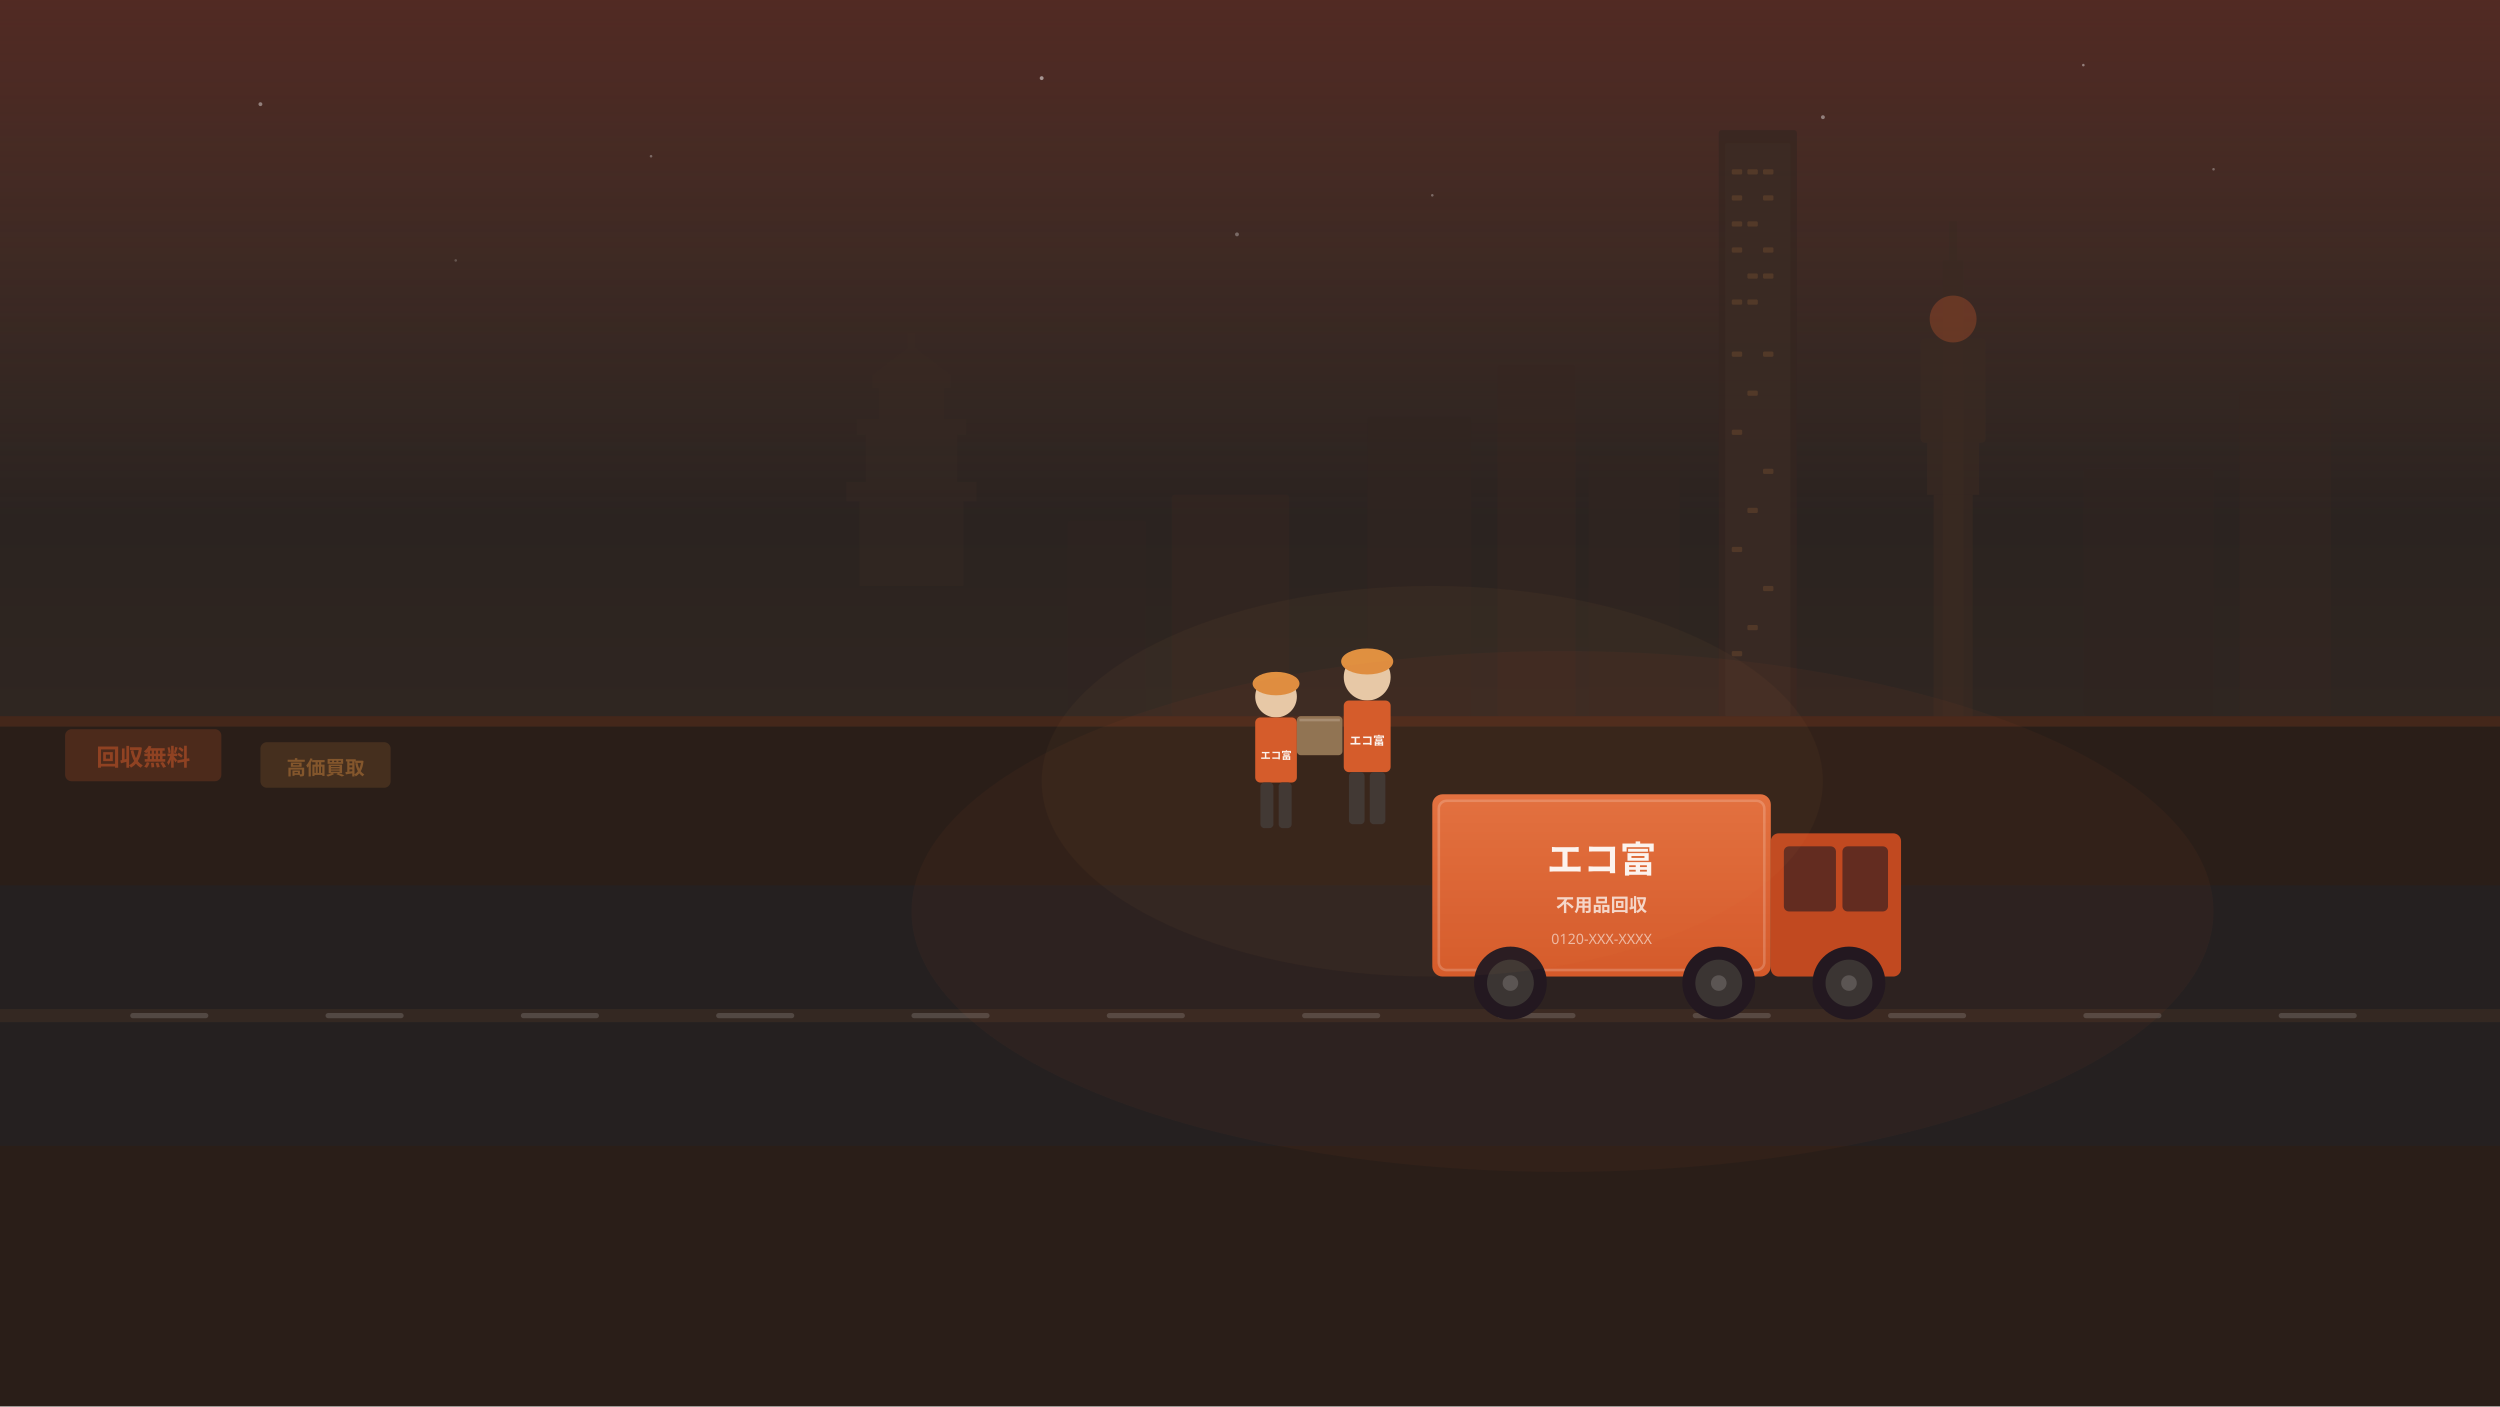
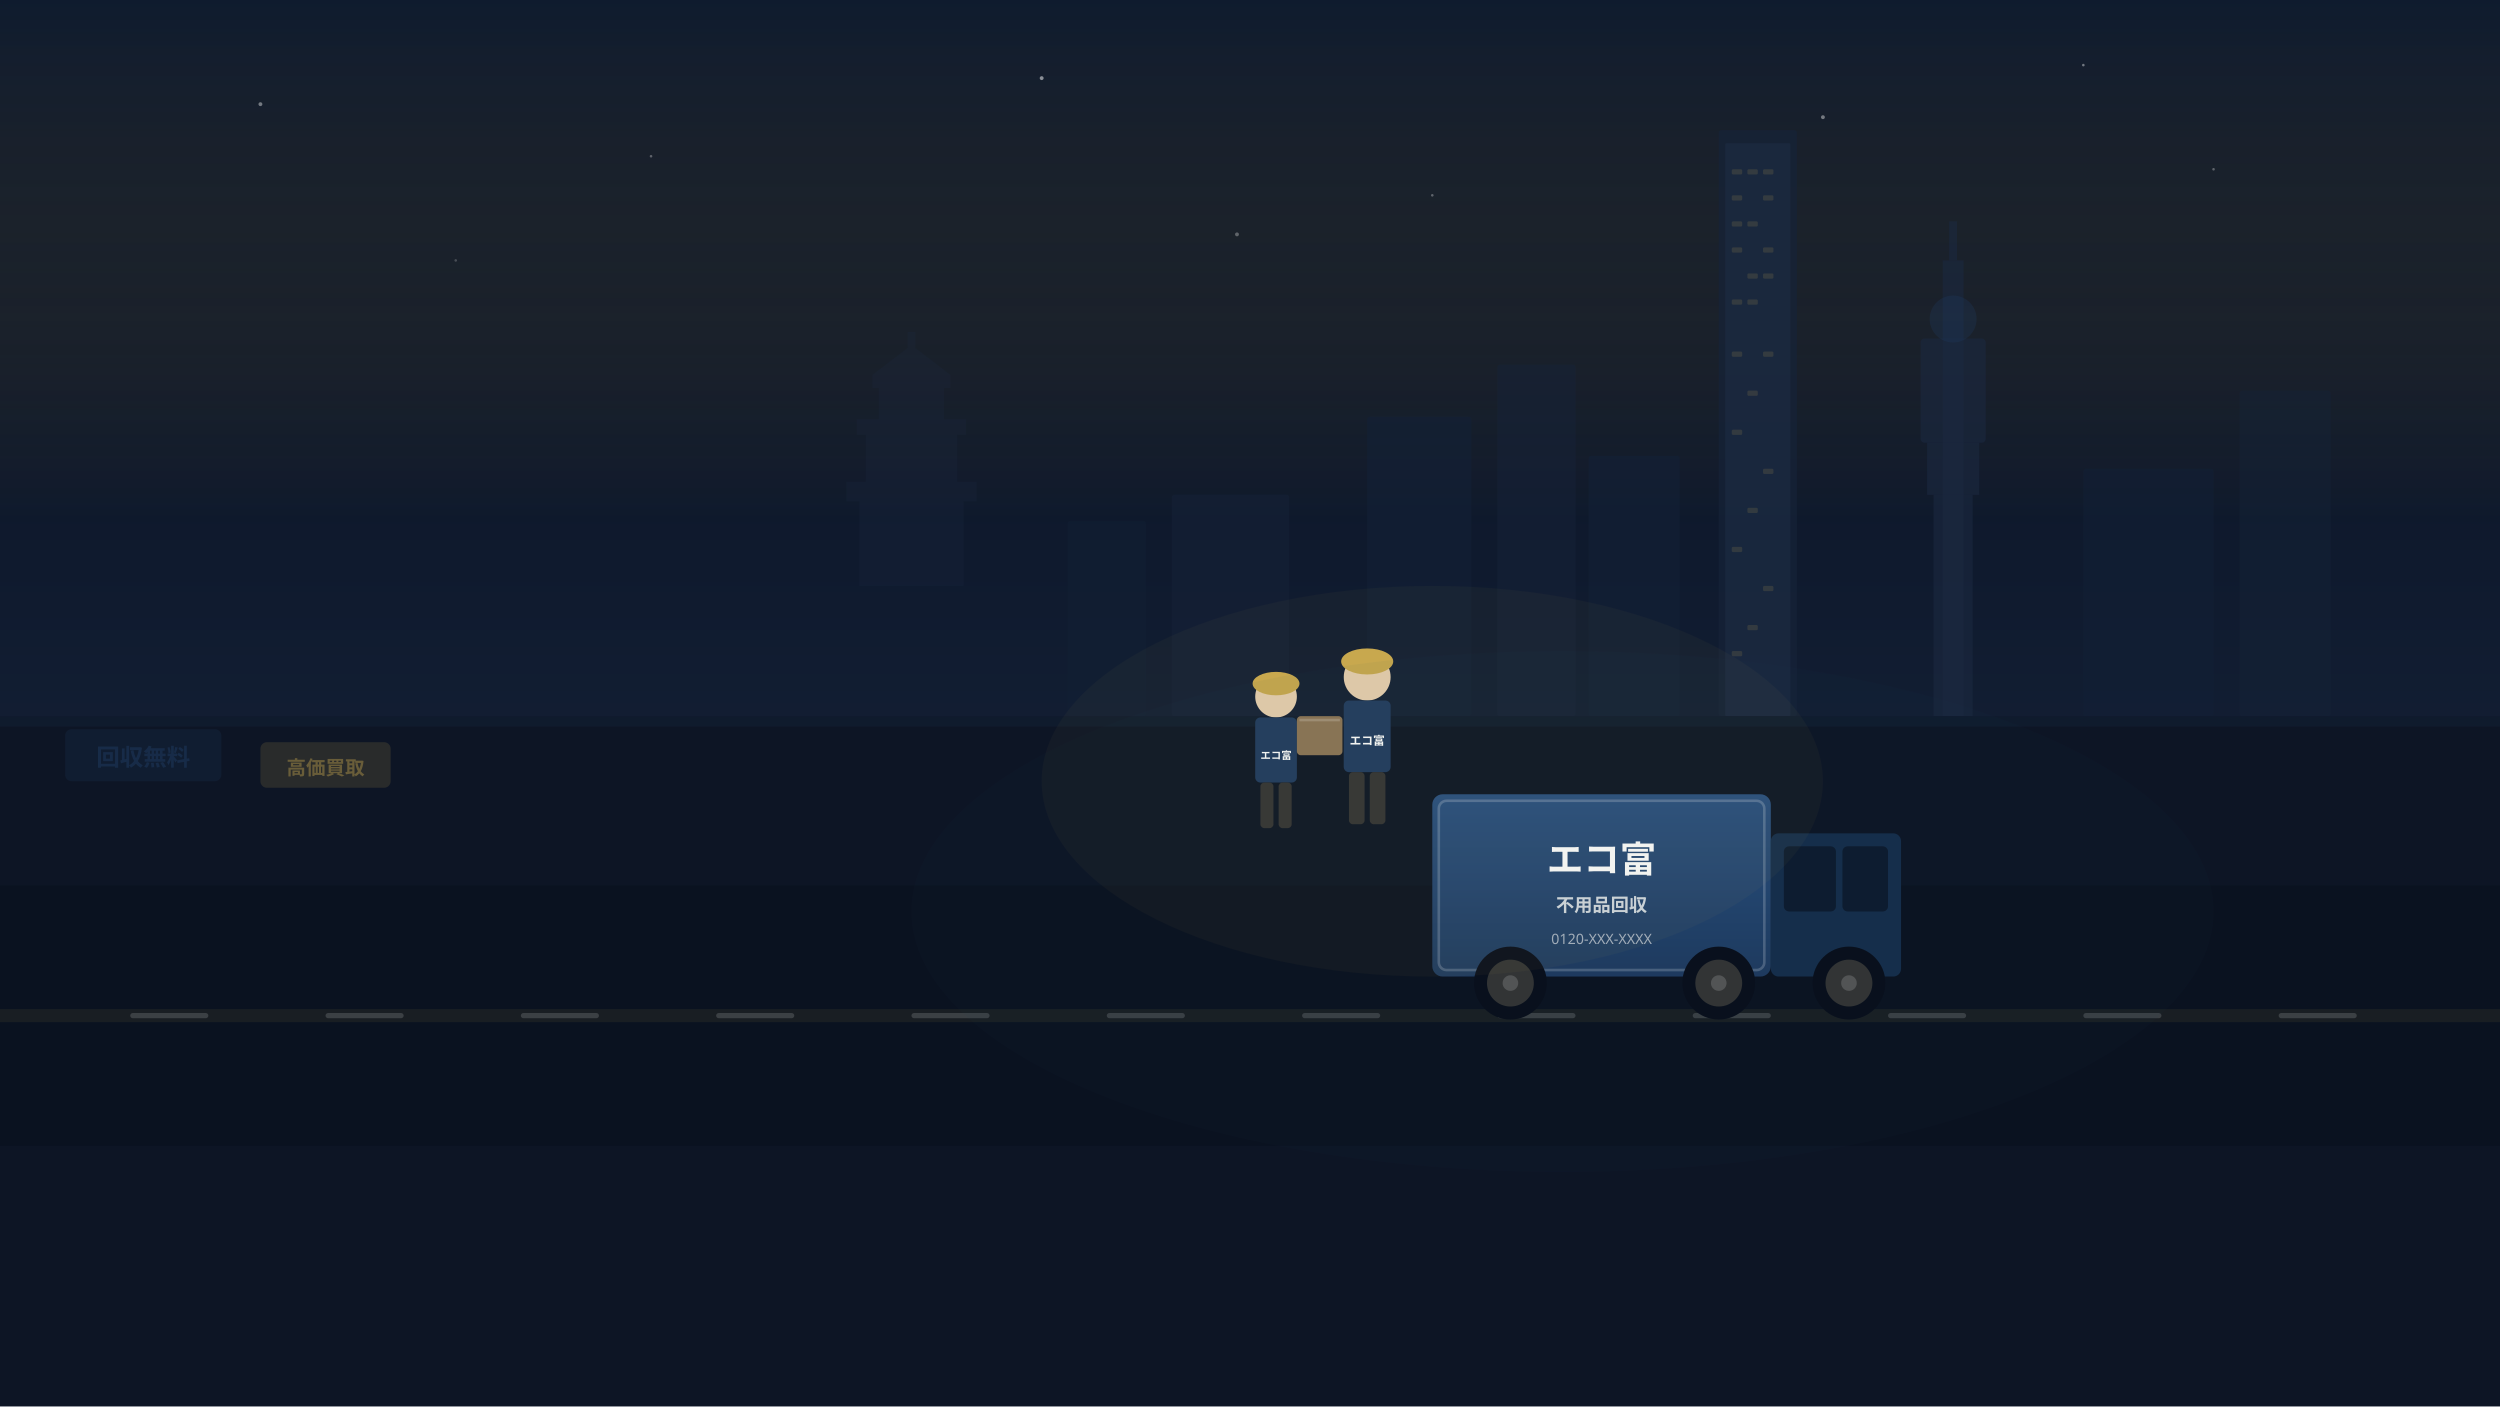
<svg xmlns="http://www.w3.org/2000/svg" viewBox="0 0 1920 1080" width="1920" height="1080">
  <defs>
    <linearGradient id="sky" x1="0" y1="0" x2="0" y2="1">
-       <stop offset="0%" stop-color="#1a1520" />
-       <stop offset="40%" stop-color="#2c2420" />
-       <stop offset="100%" stop-color="#3d2e25" />
+       <stop offset="0%" stop-color="#080e1a" />
+       <stop offset="40%" stop-color="#0f1a2e" />
+       <stop offset="100%" stop-color="#1e2d45" />
    </linearGradient>
    <linearGradient id="sunset" x1="0" y1="0" x2="0" y2="1">
-       <stop offset="0%" stop-color="#d45a2a" stop-opacity="0.3" />
-       <stop offset="100%" stop-color="#e09040" stop-opacity="0" />
+       <stop offset="0%" stop-color="#1e3a5f" stop-opacity="0.3" />
+       <stop offset="100%" stop-color="#c8a84e" stop-opacity="0" />
    </linearGradient>
    <linearGradient id="truck-body" x1="0" y1="0" x2="0" y2="1">
-       <stop offset="0%" stop-color="#e47040" />
-       <stop offset="100%" stop-color="#d45a2a" />
+       <stop offset="0%" stop-color="#2a5080" />
+       <stop offset="100%" stop-color="#1e3a5f" />
    </linearGradient>
  </defs>
  <rect width="1920" height="1080" fill="url(#sky)" />
  <rect width="1920" height="400" fill="url(#sunset)" />
  <circle cx="200" cy="80" r="1.5" fill="#fff" opacity="0.4" />
  <circle cx="500" cy="120" r="1" fill="#fff" opacity="0.3" />
  <circle cx="800" cy="60" r="1.5" fill="#fff" opacity="0.5" />
  <circle cx="1100" cy="150" r="1" fill="#fff" opacity="0.3" />
  <circle cx="1400" cy="90" r="1.5" fill="#fff" opacity="0.4" />
  <circle cx="1700" cy="130" r="1" fill="#fff" opacity="0.3" />
  <circle cx="350" cy="200" r="1" fill="#fff" opacity="0.2" />
  <circle cx="950" cy="180" r="1.5" fill="#fff" opacity="0.3" />
  <circle cx="1600" cy="50" r="1" fill="#fff" opacity="0.4" />
  <g transform="translate(1500, 200)">
-     <rect x="-8" y="0" width="16" height="350" fill="#3a2a22" opacity="0.6" />
-     <rect x="-25" y="60" width="50" height="80" fill="#3a2a22" opacity="0.6" rx="3" />
-     <rect x="-20" y="140" width="40" height="40" fill="#3a2a22" opacity="0.6" />
-     <rect x="-15" y="180" width="30" height="170" fill="#3a2a22" opacity="0.6" />
-     <circle cx="0" cy="45" r="18" fill="#d45a2a" opacity="0.3" />
-     <rect x="-3" y="-30" width="6" height="30" fill="#3a2a22" opacity="0.6" />
+     <rect x="-8" y="0" width="16" height="350" fill="#1a2840" opacity="0.6" />
+     <rect x="-25" y="60" width="50" height="80" fill="#1a2840" opacity="0.6" rx="3" />
+     <rect x="-20" y="140" width="40" height="40" fill="#1a2840" opacity="0.6" />
+     <rect x="-15" y="180" width="30" height="170" fill="#1a2840" opacity="0.6" />
+     <circle cx="0" cy="45" r="18" fill="#1e3a5f" opacity="0.3" />
+     <rect x="-3" y="-30" width="6" height="30" fill="#1a2840" opacity="0.6" />
  </g>
  <g transform="translate(1350, 100)">
-     <rect x="-30" y="0" width="60" height="450" fill="#352520" opacity="0.7" rx="2" />
-     <rect x="-25" y="10" width="50" height="440" fill="#3d2e25" opacity="0.5" rx="1" />
-     <g opacity="0.15" fill="#e09040">
+     <rect x="-30" y="0" width="60" height="450" fill="#152238" opacity="0.7" rx="2" />
+     <rect x="-25" y="10" width="50" height="440" fill="#1e2d45" opacity="0.5" rx="1" />
+     <g opacity="0.15" fill="#c8a84e">
      <rect x="-20" y="30" width="8" height="4" rx="1" />
      <rect x="-8" y="30" width="8" height="4" rx="1" />
      <rect x="4" y="30" width="8" height="4" rx="1" />
      <rect x="-20" y="50" width="8" height="4" rx="1" />
      <rect x="4" y="50" width="8" height="4" rx="1" />
      <rect x="-20" y="70" width="8" height="4" rx="1" />
      <rect x="-8" y="70" width="8" height="4" rx="1" />
      <rect x="-20" y="90" width="8" height="4" rx="1" />
      <rect x="4" y="90" width="8" height="4" rx="1" />
      <rect x="-8" y="110" width="8" height="4" rx="1" />
      <rect x="4" y="110" width="8" height="4" rx="1" />
      <rect x="-20" y="130" width="8" height="4" rx="1" />
      <rect x="-8" y="130" width="8" height="4" rx="1" />
      <rect x="-20" y="170" width="8" height="4" rx="1" />
      <rect x="4" y="170" width="8" height="4" rx="1" />
      <rect x="-8" y="200" width="8" height="4" rx="1" />
      <rect x="-20" y="230" width="8" height="4" rx="1" />
      <rect x="4" y="260" width="8" height="4" rx="1" />
      <rect x="-8" y="290" width="8" height="4" rx="1" />
      <rect x="-20" y="320" width="8" height="4" rx="1" />
      <rect x="4" y="350" width="8" height="4" rx="1" />
      <rect x="-8" y="380" width="8" height="4" rx="1" />
      <rect x="-20" y="400" width="8" height="4" rx="1" />
    </g>
  </g>
-   <rect x="1050" y="320" width="80" height="230" fill="#302420" opacity="0.6" rx="2" />
-   <rect x="1150" y="280" width="60" height="270" fill="#352520" opacity="0.5" rx="2" />
-   <rect x="1220" y="350" width="70" height="200" fill="#302420" opacity="0.6" rx="2" />
-   <rect x="900" y="380" width="90" height="170" fill="#352520" opacity="0.5" rx="2" />
-   <rect x="1600" y="360" width="100" height="190" fill="#302420" opacity="0.5" rx="2" />
-   <rect x="1720" y="300" width="70" height="250" fill="#352520" opacity="0.4" rx="2" />
-   <rect x="820" y="400" width="60" height="150" fill="#302420" opacity="0.4" rx="2" />
-   <rect x="0" y="550" width="1920" height="530" fill="#2a1e18" />
-   <rect x="0" y="550" width="1920" height="8" fill="#d45a2a" opacity="0.15" />
-   <rect x="0" y="680" width="1920" height="200" fill="#252020" />
-   <rect x="0" y="775" width="1920" height="10" fill="#e09040" opacity="0.08" />
+   <rect x="1050" y="320" width="80" height="230" fill="#122035" opacity="0.6" rx="2" />
+   <rect x="1150" y="280" width="60" height="270" fill="#152238" opacity="0.5" rx="2" />
+   <rect x="1220" y="350" width="70" height="200" fill="#122035" opacity="0.6" rx="2" />
+   <rect x="900" y="380" width="90" height="170" fill="#152238" opacity="0.5" rx="2" />
+   <rect x="1600" y="360" width="100" height="190" fill="#122035" opacity="0.5" rx="2" />
+   <rect x="1720" y="300" width="70" height="250" fill="#152238" opacity="0.4" rx="2" />
+   <rect x="820" y="400" width="60" height="150" fill="#122035" opacity="0.4" rx="2" />
+   <rect x="0" y="550" width="1920" height="530" fill="#0d1525" />
+   <rect x="0" y="550" width="1920" height="8" fill="#1e3a5f" opacity="0.15" />
+   <rect x="0" y="680" width="1920" height="200" fill="#0a1220" />
+   <rect x="0" y="775" width="1920" height="10" fill="#c8a84e" opacity="0.08" />
  <g fill="#fff" opacity="0.15">
    <rect x="100" y="778" width="60" height="4" rx="2" />
    <rect x="250" y="778" width="60" height="4" rx="2" />
    <rect x="400" y="778" width="60" height="4" rx="2" />
    <rect x="550" y="778" width="60" height="4" rx="2" />
    <rect x="700" y="778" width="60" height="4" rx="2" />
    <rect x="850" y="778" width="60" height="4" rx="2" />
    <rect x="1000" y="778" width="60" height="4" rx="2" />
    <rect x="1150" y="778" width="60" height="4" rx="2" />
    <rect x="1300" y="778" width="60" height="4" rx="2" />
    <rect x="1450" y="778" width="60" height="4" rx="2" />
    <rect x="1600" y="778" width="60" height="4" rx="2" />
    <rect x="1750" y="778" width="60" height="4" rx="2" />
  </g>
  <g transform="translate(1100, 600)">
    <rect x="0" y="10" width="260" height="140" fill="url(#truck-body)" rx="8" />
    <rect x="5" y="15" width="250" height="130" fill="none" stroke="#fff" stroke-width="2" opacity="0.2" rx="6" />
    <text x="130" y="70" text-anchor="middle" font-family="sans-serif" font-weight="900" font-size="28" fill="#fff">エコ富</text>
    <text x="130" y="100" text-anchor="middle" font-family="sans-serif" font-weight="700" font-size="14" fill="#fff" opacity="0.8">不用品回収</text>
    <text x="130" y="125" text-anchor="middle" font-family="sans-serif" font-weight="500" font-size="11" fill="#fff" opacity="0.6">0120-XXX-XXXX</text>
-     <rect x="260" y="40" width="100" height="110" fill="#c04820" rx="6" />
-     <rect x="270" y="50" width="40" height="50" fill="#1a1520" opacity="0.6" rx="4" />
-     <rect x="315" y="50" width="35" height="50" fill="#1a1520" opacity="0.6" rx="4" />
-     <circle cx="60" cy="155" r="28" fill="#1a1520" />
+     <rect x="260" y="40" width="100" height="110" fill="#152d4a" rx="6" />
+     <rect x="270" y="50" width="40" height="50" fill="#080e1a" opacity="0.6" rx="4" />
+     <rect x="315" y="50" width="35" height="50" fill="#080e1a" opacity="0.6" rx="4" />
+     <circle cx="60" cy="155" r="28" fill="#080e1a" />
    <circle cx="60" cy="155" r="18" fill="#333" />
    <circle cx="60" cy="155" r="6" fill="#555" />
-     <circle cx="220" cy="155" r="28" fill="#1a1520" />
+     <circle cx="220" cy="155" r="28" fill="#080e1a" />
    <circle cx="220" cy="155" r="18" fill="#333" />
    <circle cx="220" cy="155" r="6" fill="#555" />
-     <circle cx="320" cy="155" r="28" fill="#1a1520" />
+     <circle cx="320" cy="155" r="28" fill="#080e1a" />
    <circle cx="320" cy="155" r="18" fill="#333" />
    <circle cx="320" cy="155" r="6" fill="#555" />
  </g>
  <g transform="translate(1050, 530)">
    <circle cx="0" cy="-10" r="18" fill="#e8d0b0" />
-     <rect x="-18" y="8" width="36" height="55" fill="#d45a2a" rx="4" />
+     <rect x="-18" y="8" width="36" height="55" fill="#1e3a5f" rx="4" />
    <text x="0" y="42" text-anchor="middle" font-family="sans-serif" font-weight="700" font-size="9" fill="#fff">エコ富</text>
    <rect x="-14" y="63" width="12" height="40" fill="#333" rx="3" />
    <rect x="2" y="63" width="12" height="40" fill="#333" rx="3" />
-     <ellipse cx="0" cy="-22" rx="20" ry="10" fill="#e09040" />
-     <rect x="-16" y="-28" width="32" height="8" fill="#e09040" rx="3" />
+     <ellipse cx="0" cy="-22" rx="20" ry="10" fill="#c8a84e" />
+     <rect x="-16" y="-28" width="32" height="8" fill="#c8a84e" rx="3" />
  </g>
  <g transform="translate(980, 545)">
    <circle cx="0" cy="-10" r="16" fill="#e8d0b0" />
-     <rect x="-16" y="6" width="32" height="50" fill="#d45a2a" rx="4" />
+     <rect x="-16" y="6" width="32" height="50" fill="#1e3a5f" rx="4" />
    <text x="0" y="38" text-anchor="middle" font-family="sans-serif" font-weight="700" font-size="8" fill="#fff">エコ富</text>
    <rect x="-12" y="56" width="10" height="35" fill="#333" rx="3" />
    <rect x="2" y="56" width="10" height="35" fill="#333" rx="3" />
-     <ellipse cx="0" cy="-20" rx="18" ry="9" fill="#e09040" />
-     <rect x="-14" y="-26" width="28" height="7" fill="#e09040" rx="3" />
+     <ellipse cx="0" cy="-20" rx="18" ry="9" fill="#c8a84e" />
+     <rect x="-14" y="-26" width="28" height="7" fill="#c8a84e" rx="3" />
    <rect x="16" y="5" width="35" height="30" fill="#8B7355" rx="3" />
    <rect x="18" y="7" width="31" height="2" fill="#fff" opacity="0.2" />
  </g>
  <g transform="translate(700, 280)" opacity="0.25">
-     <rect x="-40" y="100" width="80" height="70" fill="#3a2a22" />
-     <rect x="-50" y="90" width="100" height="15" fill="#3a2a22" />
-     <rect x="-35" y="50" width="70" height="45" fill="#3a2a22" />
-     <rect x="-42" y="42" width="84" height="12" fill="#3a2a22" />
-     <rect x="-25" y="15" width="50" height="30" fill="#3a2a22" />
-     <rect x="-30" y="8" width="60" height="10" fill="#3a2a22" />
-     <polygon points="-30,8 0,-15 30,8" fill="#3a2a22" />
-     <rect x="-3" y="-25" width="6" height="12" fill="#3a2a22" />
+     <rect x="-40" y="100" width="80" height="70" fill="#1a2840" />
+     <rect x="-50" y="90" width="100" height="15" fill="#1a2840" />
+     <rect x="-35" y="50" width="70" height="45" fill="#1a2840" />
+     <rect x="-42" y="42" width="84" height="12" fill="#1a2840" />
+     <rect x="-25" y="15" width="50" height="30" fill="#1a2840" />
+     <rect x="-30" y="8" width="60" height="10" fill="#1a2840" />
+     <polygon points="-30,8 0,-15 30,8" fill="#1a2840" />
+     <rect x="-3" y="-25" width="6" height="12" fill="#1a2840" />
  </g>
  <g transform="translate(50, 560)">
-     <rect x="0" y="0" width="120" height="40" fill="#d45a2a" opacity="0.2" rx="5" />
-     <text x="60" y="28" text-anchor="middle" font-family="sans-serif" font-weight="900" font-size="18" fill="#d45a2a" opacity="0.5">回収無料</text>
+     <rect x="0" y="0" width="120" height="40" fill="#1e3a5f" opacity="0.2" rx="5" />
+     <text x="60" y="28" text-anchor="middle" font-family="sans-serif" font-weight="900" font-size="18" fill="#1e3a5f" opacity="0.5">回収無料</text>
  </g>
  <g transform="translate(200, 570)">
-     <rect x="0" y="0" width="100" height="35" fill="#e09040" opacity="0.15" rx="5" />
-     <text x="50" y="25" text-anchor="middle" font-family="sans-serif" font-weight="900" font-size="15" fill="#e09040" opacity="0.4">高価買取</text>
+     <rect x="0" y="0" width="100" height="35" fill="#c8a84e" opacity="0.15" rx="5" />
+     <text x="50" y="25" text-anchor="middle" font-family="sans-serif" font-weight="900" font-size="15" fill="#c8a84e" opacity="0.4">高価買取</text>
  </g>
-   <ellipse cx="1200" cy="700" rx="500" ry="200" fill="#d45a2a" opacity="0.05" />
-   <ellipse cx="1100" cy="600" rx="300" ry="150" fill="#e09040" opacity="0.04" />
+   <ellipse cx="1200" cy="700" rx="500" ry="200" fill="#1e3a5f" opacity="0.05" />
+   <ellipse cx="1100" cy="600" rx="300" ry="150" fill="#c8a84e" opacity="0.04" />
</svg>
